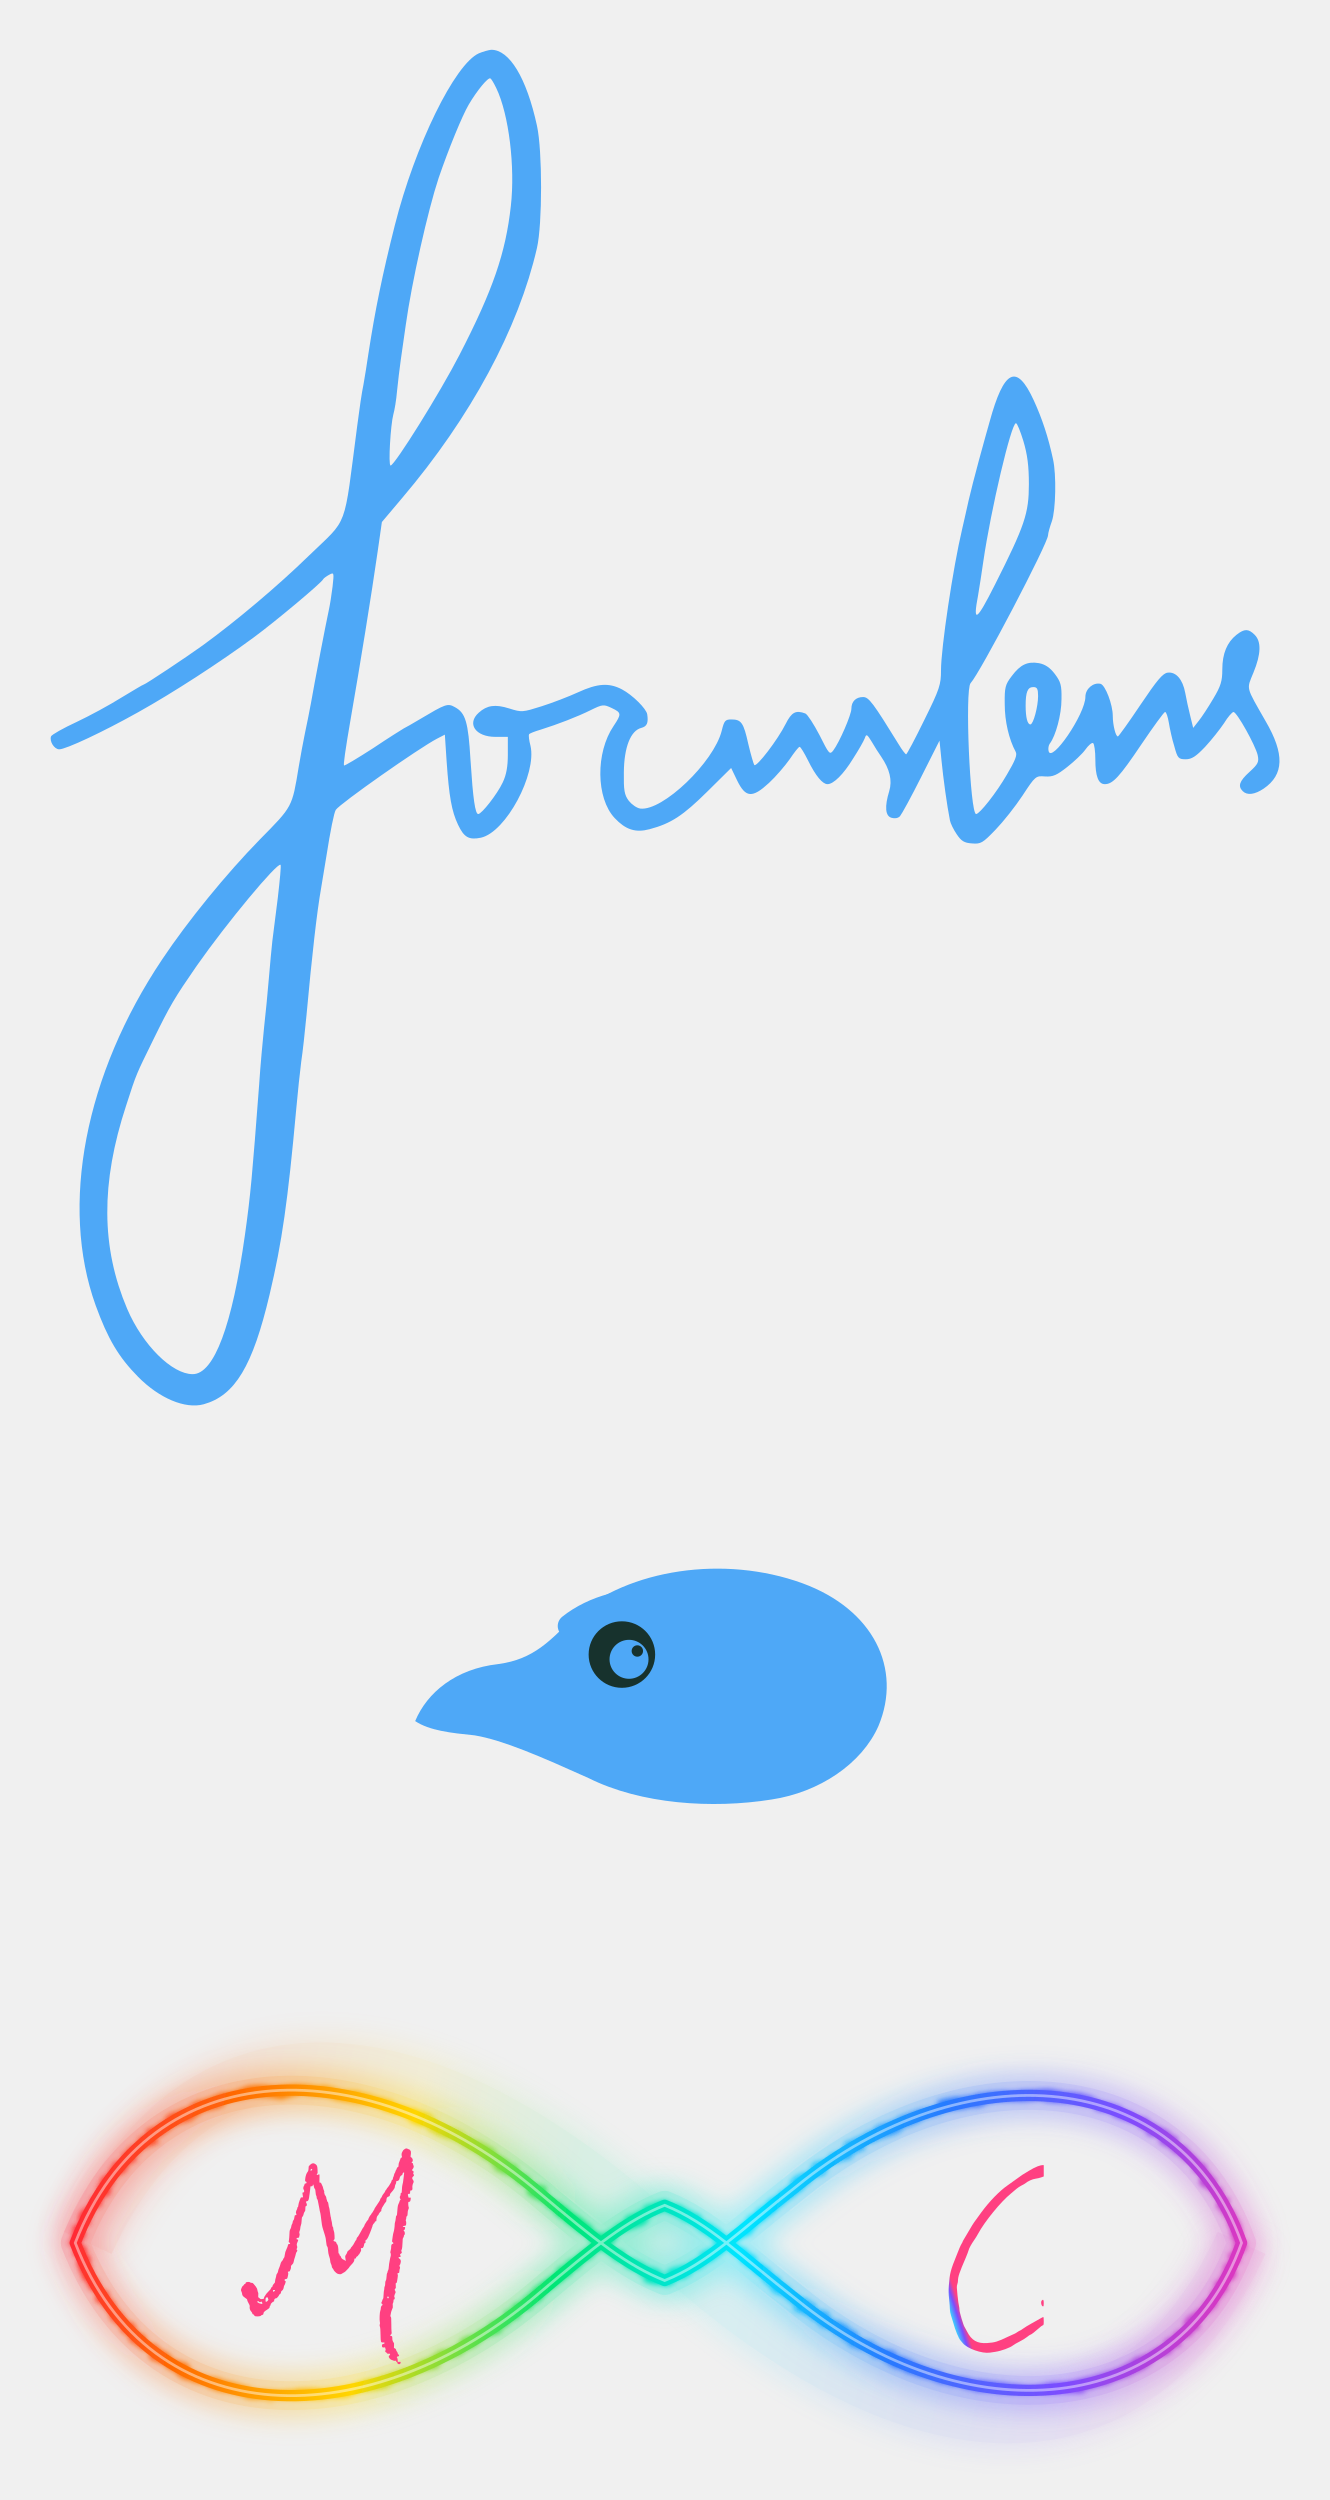
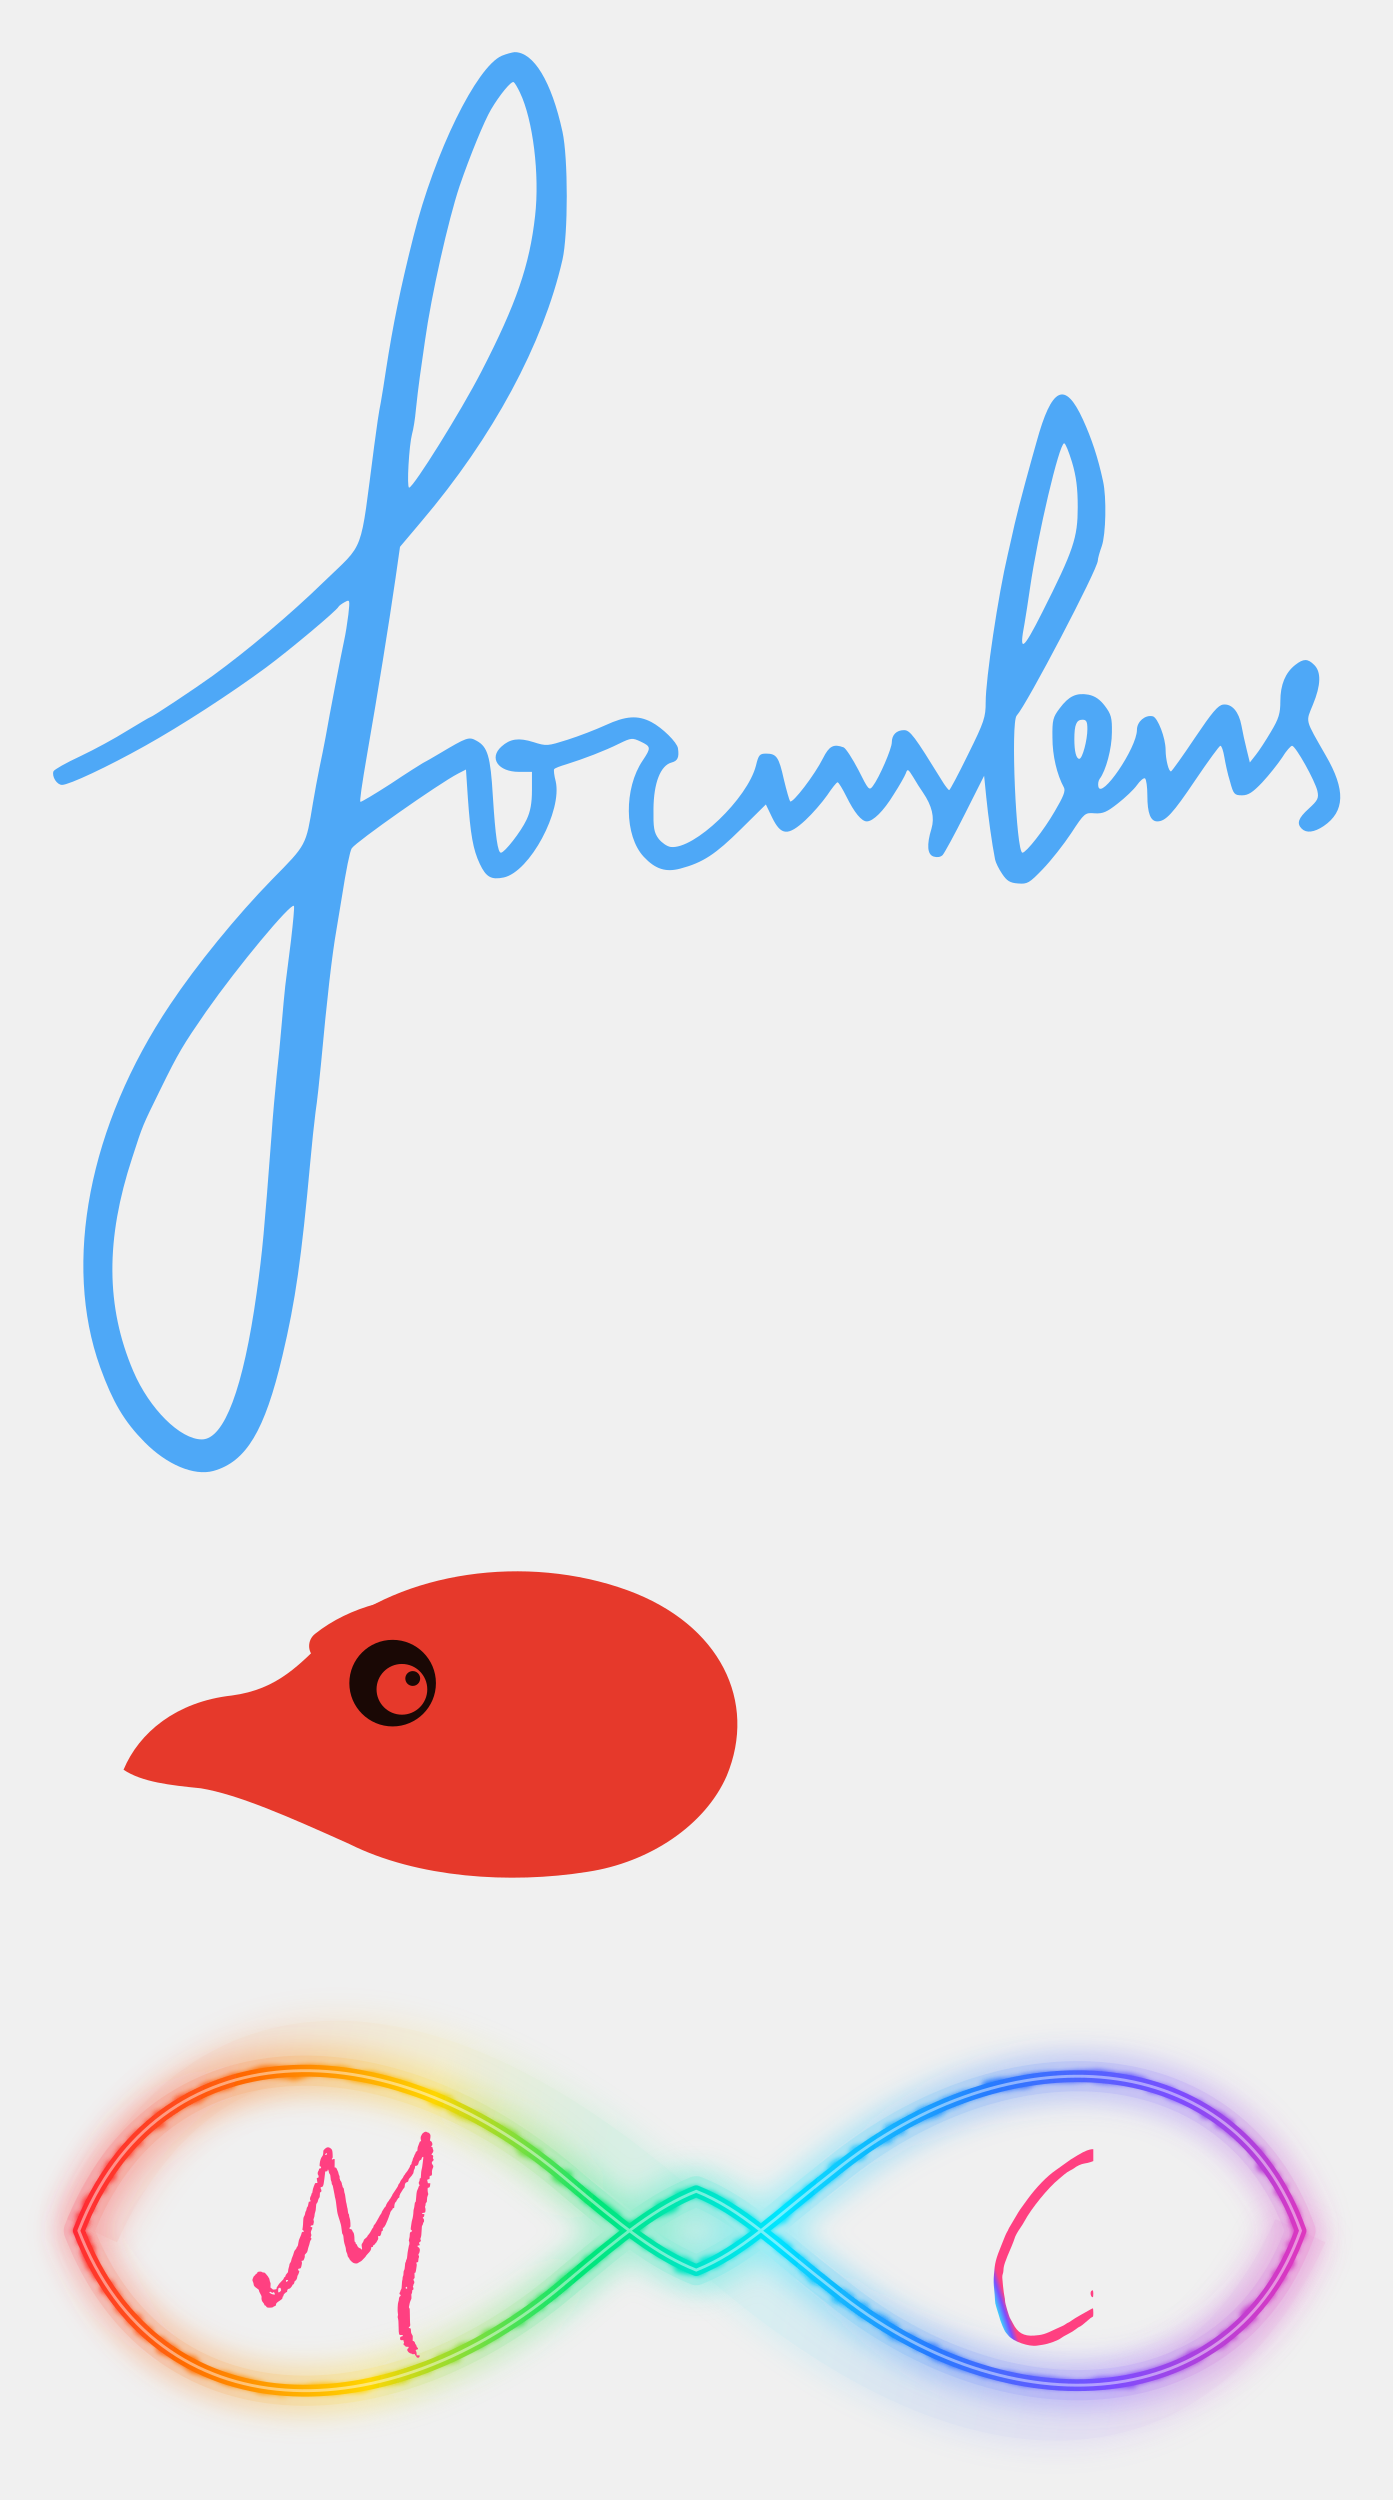
- <svg xmlns="http://www.w3.org/2000/svg" viewBox="0 0 534 1004.247">
+ <svg xmlns="http://www.w3.org/2000/svg" viewBox="0 0 534 958.724">
  <g transform="translate(0,585) scale(0.1,-0.1)" fill="#4EA8F7" stroke="none">
    <path d="M1924 5636 c-97 -43 -257 -370 -338 -691 -50 -198 -79 -340 -106 -515 -6 -41 -15 -97 -20 -125 -6 -27 -17 -102 -25 -165 -56 -426 -33 -366 -194 -522 -123 -120 -290 -261 -426 -360 -65 -47 -232 -158 -238 -158 -3 0 -42 -24 -89 -52 -46 -29 -127 -73 -180 -98 -54 -25 -100 -51 -103 -58 -7 -20 13 -52 33 -52 27 0 176 70 317 149 140 78 328 200 465 301 88 65 272 219 278 233 2 4 13 12 24 18 20 11 20 9 14 -47 -4 -33 -11 -77 -16 -99 -11 -50 -57 -289 -71 -370 -6 -33 -17 -87 -24 -120 -7 -33 -18 -94 -25 -135 -27 -164 -24 -158 -156 -292 -135 -138 -290 -328 -392 -481 -311 -464 -412 -989 -268 -1390 49 -135 92 -208 171 -288 85 -86 189 -130 263 -110 126 35 197 153 265 441 50 211 73 373 107 745 6 66 15 152 20 190 6 39 15 122 21 185 23 250 42 416 59 513 6 34 15 91 21 127 16 103 31 177 38 187 18 26 334 248 407 286 l31 16 7 -106 c10 -143 20 -201 46 -256 24 -51 44 -62 92 -52 100 22 225 256 199 369 -6 22 -8 43 -6 46 2 4 23 12 47 19 67 21 148 52 202 79 47 23 51 23 83 8 40 -19 40 -24 8 -72 -73 -107 -71 -290 4 -370 44 -47 84 -60 140 -45 87 23 135 55 232 151 l96 95 24 -50 c34 -70 61 -72 128 -10 27 25 64 68 83 95 18 27 36 50 40 50 4 0 19 -25 34 -55 30 -61 58 -95 78 -95 24 0 64 39 103 103 22 34 43 71 47 82 6 18 9 16 28 -15 11 -19 28 -46 38 -60 34 -50 45 -95 32 -138 -19 -62 -16 -100 9 -107 13 -4 26 -2 34 6 7 8 46 79 86 159 l73 145 8 -80 c7 -71 22 -181 34 -241 2 -11 14 -36 27 -55 18 -27 30 -35 61 -37 36 -3 43 1 95 55 31 32 80 94 109 138 51 78 53 79 90 76 32 -2 47 5 89 38 28 22 61 53 73 70 12 17 26 29 31 26 5 -4 9 -33 9 -66 0 -67 12 -99 38 -99 32 0 59 29 147 160 48 71 91 130 95 130 5 0 11 -19 15 -42 4 -24 13 -67 22 -95 13 -49 17 -53 46 -53 24 0 41 11 78 50 26 28 60 71 76 95 15 25 33 45 38 45 14 -1 88 -134 97 -173 6 -28 2 -36 -33 -68 -41 -37 -47 -57 -27 -77 18 -18 48 -14 84 10 82 56 85 139 8 271 -81 142 -77 126 -49 195 31 75 32 125 5 152 -25 25 -41 25 -73 0 -38 -30 -57 -76 -57 -139 0 -47 -6 -67 -36 -117 -20 -34 -46 -74 -59 -90 l-22 -28 -12 49 c-7 28 -16 69 -20 92 -10 54 -37 85 -70 81 -20 -2 -43 -30 -109 -128 -46 -69 -87 -126 -91 -128 -9 -3 -21 46 -21 82 0 46 -30 124 -49 129 -29 7 -61 -20 -61 -52 0 -69 -138 -271 -148 -217 -2 9 0 22 5 29 24 31 47 117 47 178 1 57 -3 70 -27 102 -19 25 -38 38 -63 43 -46 8 -75 -5 -110 -52 -26 -34 -29 -45 -28 -113 0 -69 17 -141 44 -191 7 -13 -2 -35 -35 -91 -42 -73 -110 -159 -124 -159 -24 0 -46 500 -22 526 37 39 311 562 311 594 0 8 7 33 15 55 16 45 19 188 5 250 -19 89 -44 164 -77 236 -69 151 -120 126 -178 -86 -8 -27 -27 -97 -43 -155 -16 -58 -34 -130 -41 -160 -7 -30 -18 -82 -26 -115 -37 -156 -85 -479 -85 -567 0 -58 -5 -75 -67 -200 -37 -76 -70 -138 -73 -138 -3 0 -17 18 -30 40 -103 167 -120 190 -143 190 -29 0 -47 -18 -47 -47 0 -24 -48 -135 -73 -168 -14 -18 -17 -14 -55 62 -23 44 -48 83 -57 87 -38 14 -55 6 -79 -42 -32 -64 -117 -175 -126 -165 -3 4 -14 42 -24 84 -19 86 -28 99 -68 99 -25 0 -29 -5 -39 -46 -32 -126 -237 -323 -327 -312 -14 2 -34 16 -46 31 -18 24 -21 42 -20 115 1 100 27 167 70 178 23 6 29 20 24 54 -3 23 -60 79 -102 101 -52 27 -98 24 -176 -12 -37 -17 -102 -42 -146 -56 -76 -24 -80 -25 -130 -9 -57 18 -90 13 -123 -17 -49 -44 -13 -97 67 -97 l50 0 0 -70 c0 -50 -6 -83 -21 -114 -21 -45 -84 -126 -98 -126 -12 0 -21 60 -31 217 -9 153 -20 189 -62 212 -30 17 -37 14 -143 -49 -27 -16 -56 -33 -63 -36 -7 -4 -63 -39 -124 -80 -62 -40 -114 -71 -116 -69 -3 3 4 56 28 195 36 206 82 490 107 664 l17 119 81 96 c276 325 468 682 542 1005 22 96 22 391 0 491 -42 193 -111 306 -184 305 -10 -1 -32 -7 -49 -14z m70 -141 c50 -104 76 -316 58 -473 -21 -189 -72 -337 -206 -597 -78 -152 -261 -445 -277 -445 -10 0 0 164 11 205 5 17 12 59 15 95 4 36 10 92 15 125 5 33 14 96 20 140 24 172 89 461 132 590 40 117 95 251 121 295 33 56 78 111 87 105 4 -2 15 -21 24 -40z m2117 -1417 c16 -54 22 -99 22 -173 0 -117 -16 -165 -136 -403 -75 -149 -90 -158 -68 -43 5 31 15 92 21 136 30 206 112 555 131 555 5 0 18 -33 30 -72z m59 -1024 c0 -42 -19 -114 -31 -114 -12 0 -19 29 -19 75 0 56 8 75 31 75 15 0 19 -7 19 -36z m-3054 -810 c-9 -71 -19 -149 -22 -174 -3 -25 -9 -92 -14 -150 -5 -58 -13 -145 -19 -195 -5 -49 -15 -154 -20 -232 -28 -367 -34 -439 -57 -603 -51 -364 -124 -560 -210 -560 -83 0 -201 117 -263 262 -105 247 -107 505 -4 818 42 130 39 121 107 260 71 145 87 171 176 300 121 173 325 418 337 406 3 -2 -3 -62 -11 -132z" />
  </g>
-   <g transform="translate(162.0,615.0) scale(0.9545)">
-     <path d="     M 5 80     C 10 68, 22 58, 40 56     C 55 54, 62 46, 72 36     C 95 16, 135 10, 168 22     C 198 33, 210 58, 200 82     C 193 98, 175 110, 155 113     C 130 117, 100 115, 78 104     C 58 95, 42 88, 30 86     C 20 85, 11 84, 5 80     Z   " fill="#4EA8F7" />
-     <path d="M 70 40 C 80 32, 95 28, 108 30" fill="none" stroke="#4EA8F7" stroke-width="10" stroke-linecap="round" />
-     <circle cx="92" cy="52" r="14" fill="#17322D" />
-     <circle cx="95" cy="54" r="8.2" fill="#4EA8F7" />
-     <circle cx="98.5" cy="50.5" r="2.4" fill="#17322D" />
+   <g transform="translate(41.4415,583.7849) scale(1.186181)">
+     <path d="M 5 80     C 10 68, 22 58, 40 56     C 55 54, 62 46, 72 36     C 95 16, 135 10, 168 22     C 198 33, 210 58, 200 82     C 193 98, 175 110, 155 113     C 130 117, 100 115, 78 104     C 58 95, 42 88, 30 86     C 20 85, 11 84, 5 80     Z" fill="#E6392B" />
+     <path d="M 70 40 C 80 32, 95 28, 108 30" fill="none" stroke="#E6392B" stroke-width="10" stroke-linecap="round" />
+     <circle cx="92" cy="52" r="14" fill="#1A0805" />
+     <circle cx="95" cy="54" r="8.2" fill="#E6392B" />
+     <circle cx="98.5" cy="50.5" r="2.4" fill="#1A0805" />
  </g>
-   <g transform="translate(-35.2642,769.9925) scale(0.503774)">
+   <g transform="translate(-35.2642,724.4691) scale(0.503774)">
    <defs>
      <linearGradient id="infinityGradient" x1="120" y1="150" x2="1080" y2="370" gradientUnits="userSpaceOnUse">
        <stop offset="0%" stop-color="#ff1744" />
        <stop offset="14%" stop-color="#ff6d00" />
        <stop offset="28%" stop-color="#ffd600" />
        <stop offset="42%" stop-color="#00e676" />
        <stop offset="56%" stop-color="#00e5ff" />
        <stop offset="70%" stop-color="#2979ff" />
        <stop offset="84%" stop-color="#7c4dff" />
        <stop offset="100%" stop-color="#ff2fa8" />
      </linearGradient>
      <linearGradient id="letterGradient" x1="300" y1="160" x2="900" y2="350" gradientUnits="userSpaceOnUse">
        <stop offset="0%" stop-color="#ff5252" />
        <stop offset="22%" stop-color="#ffd740" />
        <stop offset="45%" stop-color="#69f0ae" />
        <stop offset="68%" stop-color="#40c4ff" />
        <stop offset="85%" stop-color="#7c4dff" />
        <stop offset="100%" stop-color="#ff4081" />
      </linearGradient>
      <filter id="strongGlow" x="-200%" y="-200%" width="500%" height="500%">
        <feGaussianBlur stdDeviation="12" result="blur" />
        <feMerge>
          <feMergeNode in="blur" />
          <feMergeNode in="blur" />
          <feMergeNode in="SourceGraphic" />
        </feMerge>
      </filter>
      <filter id="cometTexture" x="-50%" y="-100%" width="200%" height="300%">
        <feTurbulence type="fractalNoise" baseFrequency=".025 .18" numOctaves="3" seed="17" result="noise" />
        <feDisplacementMap in="SourceGraphic" in2="noise" scale="8" xChannelSelector="R" yChannelSelector="B" result="distorted" />
        <feGaussianBlur in="distorted" stdDeviation="2" result="soft" />
        <feMerge>
          <feMergeNode in="soft" />
          <feMergeNode in="SourceGraphic" />
        </feMerge>
      </filter>
    </defs>
    <path d="       M 140 260       C 230 65, 410 85, 600 260       C 790 435, 970 455, 1060 260       " fill="none" stroke="url(#infinityGradient)" stroke-width="42" opacity=".10" filter="url(#strongGlow)" />
    <path d="       M 130 260       C 190 105, 365 105, 500 220       C 545 258, 570 278, 600 290       C 635 276, 660 250, 705 215       C 840 105, 1010 120, 1060 260       C 1010 400, 840 415, 705 305       C 660 270, 635 244, 600 230       C 570 242, 545 262, 500 300       C 365 415, 190 415, 130 260       " fill="none" stroke="url(#infinityGradient)" stroke-width="23" opacity=".30" stroke-linecap="round" stroke-linejoin="round" filter="url(#strongGlow)" />
    <path d="       M 130 260       C 190 105, 365 105, 500 220       C 545 258, 570 278, 600 290       C 635 276, 660 250, 705 215       C 840 105, 1010 120, 1060 260       C 1010 400, 840 415, 705 305       C 660 270, 635 244, 600 230       C 570 242, 545 262, 500 300       C 365 415, 190 415, 130 260       " fill="none" stroke="url(#infinityGradient)" stroke-width="9" stroke-linecap="round" stroke-linejoin="round" filter="url(#cometTexture)" />
    <path d="       M 130 260       C 190 105, 365 105, 500 220       C 545 258, 570 278, 600 290       C 635 276, 660 250, 705 215       C 840 105, 1010 120, 1060 260       C 1010 400, 840 415, 705 305       C 660 270, 635 244, 600 230       C 570 242, 545 262, 500 300       C 365 415, 190 415, 130 260       " fill="none" stroke="#ffffff" stroke-opacity=".45" stroke-width="2.2" stroke-linecap="round" />
    <g transform="translate(233.0,160.0) scale(0.2367)">
      <g transform="translate(0,845) scale(0.1,-0.1)" fill="url(#letterGradient)" stroke="none">
        <path d="M6733 7377 c-23 -18 -42 -35 -42 -40 -1 -4 -13 -26 -27 -49 -27 -42       -30 -99 -9 -165 6 -19 4 -23 -16 -23 -21 0 -27 -9 -43 -62 -11 -35 -28 -80       -38 -100 -11 -22 -18 -59 -18 -92 0 -50 -3 -56 -27 -68 -18 -9 -29 -24 -34       -46 -4 -18 -13 -41 -22 -50 -8 -9 -18 -31 -22 -49 -3 -18 -14 -42 -24 -55 -10       -13 -21 -43 -25 -67 -4 -24 -13 -53 -21 -64 -8 -12 -15 -36 -15 -53 0 -23 -7       -36 -25 -48 -16 -10 -25 -26 -25 -42 0 -14 -11 -40 -24 -57 -13 -18 -31 -48       -40 -68 -9 -19 -34 -55 -56 -79 -22 -24 -40 -49 -40 -55 0 -6 -11 -22 -24 -34       -13 -12 -26 -34 -29 -49 -3 -15 -26 -50 -50 -77 -25 -28 -50 -68 -55 -89 -6       -21 -22 -48 -36 -61 -14 -13 -26 -35 -26 -48 0 -13 -18 -48 -39 -78 -22 -30       -54 -79 -72 -109 -18 -30 -43 -68 -56 -83 -13 -16 -23 -35 -23 -43 0 -8 -16       -37 -35 -64 -19 -27 -35 -54 -35 -60 0 -5 -4 -10 -9 -10 -5 0 -14 -13 -21 -29       -6 -16 -22 -39 -36 -52 -13 -12 -24 -27 -24 -32 0 -5 -9 -22 -20 -37 -11 -16       -23 -43 -26 -60 -4 -17 -16 -37 -26 -43 -11 -7 -26 -25 -34 -42 -8 -16 -27       -48 -44 -70 -16 -22 -29 -50 -30 -62 0 -11 -16 -40 -35 -63 -19 -23 -35 -47       -35 -52 0 -6 -14 -34 -32 -62 -17 -28 -49 -85 -71 -126 -21 -41 -50 -83 -63       -93 -13 -10 -24 -27 -24 -37 0 -24 -21 -70 -31 -70 -4 0 -26 -37 -48 -82 -22       -47 -58 -100 -80 -123 -23 -21 -41 -47 -41 -56 0 -9 -15 -28 -32 -42 -61 -46       -88 -76 -88 -97 0 -11 -16 -45 -36 -75 -39 -58 -37 -46 -18 -175 5 -33 3 -40       -10 -40 -9 0 -16 6 -16 14 0 8 -12 17 -27 21 -48 12 -91 52 -103 96 -7 27 -18       43 -31 46 -13 4 -19 14 -19 35 0 20 -6 31 -18 35 -15 3 -18 15 -18 61 0 131       -16 225 -42 251 -14 14 -28 39 -31 56 -6 26 -13 31 -49 39 -47 11 -56 34 -22       63 17 15 19 26 13 132 -4 81 -11 129 -24 160 -11 24 -19 63 -19 86 0 27 -5 45       -14 48 -8 3 -16 28 -20 59 -11 96 -17 133 -26 153 -5 11 -11 43 -14 72 -3 28       -9 60 -15 70 -5 10 -16 81 -25 157 -9 77 -20 142 -25 145 -7 6 -14 36 -28 139       -4 27 -12 46 -24 53 -12 6 -19 21 -19 39 0 16 -4 32 -10 35 -5 3 -10 19 -10       34 0 35 -23 93 -44 111 -9 7 -16 23 -16 36 0 12 -5 26 -10 29 -6 4 -8 21 -4       39 4 23 0 44 -15 72 -12 21 -21 50 -21 64 0 22 -11 48 -64 160 -7 15 -22 26       -37 28 l-25 3 2 134 1 135 -26 0 c-15 0 -32 -5 -39 -12 -9 -9 -15 -9 -24 0 -9       9 -7 17 9 34 19 21 20 31 14 138 -7 130 -15 149 -79 194 -58 40 -111 31 -175       -31 -42 -40 -47 -49 -46 -86 1 -63 -11 -120 -30 -142 -46 -53 -77 -146 -88       -262 -5 -61 -5 -62 21 -69 20 -5 26 -12 26 -34 0 -25 -4 -29 -32 -32 -28 -3       -33 -7 -36 -33 -2 -16 -12 -41 -23 -56 -23 -33 -25 -101 -4 -119 8 -7 15 -29       15 -50 0 -34 -3 -38 -31 -44 -30 -6 -31 -8 -25 -43 4 -21 9 -57 12 -80 l6 -43       -36 0 c-26 0 -38 -5 -43 -17 -3 -10 -21 -54 -39 -98 -19 -48 -35 -107 -39       -147 -5 -49 -11 -68 -21 -68 -9 0 -14 -11 -14 -30 0 -17 -9 -43 -19 -58 -24       -32 -38 -116 -22 -126 6 -4 11 -18 11 -32 0 -20 -5 -24 -29 -24 -27 0 -29 -3       -34 -42 -8 -69 -25 -122 -43 -135 -10 -7 -18 -31 -21 -60 -3 -26 -13 -57 -23       -68 -10 -11 -20 -41 -22 -66 -3 -25 -12 -58 -21 -75 -9 -16 -22 -40 -28 -54       -7 -14 -14 -73 -15 -135 -1 -60 -8 -146 -14 -189 l-12 -80 26 -21 c34 -27 33       -45 -4 -45 -32 0 -43 -14 -53 -68 -4 -18 -24 -70 -46 -116 -31 -64 -43 -104       -52 -175 -10 -75 -17 -98 -35 -117 -13 -12 -24 -32 -24 -43 0 -11 -16 -36 -35       -55 -19 -19 -37 -47 -41 -63 -13 -54 -54 -176 -64 -187 -8 -11 -19 -47 -37       -126 -3 -14 -17 -38 -29 -53 -14 -17 -24 -42 -24 -61 0 -17 -9 -57 -20 -89       -11 -31 -20 -77 -20 -103 0 -38 -5 -51 -29 -73 -31 -29 -61 -81 -61 -106 0 -8       -11 -20 -25 -25 -18 -7 -25 -17 -25 -35 0 -19 -21 -46 -80 -103 -46 -44 -89       -95 -102 -122 -12 -25 -28 -49 -35 -53 -7 -4 -13 -21 -13 -37 0 -35 -3 -37       -67 -46 -47 -6 -53 -4 -83 25 -18 17 -37 31 -43 31 -6 0 -7 28 -3 75 5 58 3       80 -8 97 -8 13 -18 47 -22 75 -3 29 -13 58 -20 64 -8 6 -14 16 -14 21 0 10       -19 35 -87 116 -30 36 -41 42 -73 42 -21 0 -43 7 -50 15 -13 16 -65 20 -118 9       -24 -5 -32 -12 -34 -33 -2 -18 -10 -27 -26 -29 -13 -2 -27 -14 -32 -28 -5 -13       -20 -29 -32 -35 -15 -6 -31 -31 -45 -68 -28 -71 -28 -78 -3 -132 11 -24 20       -57 20 -72 0 -47 31 -86 103 -133 55 -36 67 -48 68 -71 0 -16 14 -50 30 -78       49 -84 60 -114 54 -148 -10 -53 11 -124 49 -161 18 -19 36 -48 39 -65 5 -22       12 -31 26 -31 12 0 27 -12 35 -29 19 -36 32 -41 116 -41 65 0 120 14 120 31 0       4 12 10 27 14 41 10 53 24 53 59 0 33 31 65 120 121 74 48 90 65 90 102 0 23       5 33 15 33 10 0 15 10 15 30 0 18 9 38 23 50 12 12 31 30 42 40 12 11 28 20       38 20 13 0 17 9 17 39 0 42 28 71 72 71 22 1 98 95 98 121 0 5 4 9 10 9 20 0       50 45 50 74 0 24 8 36 33 52 33 22 55 67 64 137 3 20 9 37 13 37 8 0 50 109       50 132 0 9 -9 18 -21 21 -16 4 -20 12 -17 34 3 24 8 28 40 31 47 4 51 11 72       109 13 61 15 87 7 102 -17 32 -13 41 19 41 20 0 33 6 37 18 3 9 15 37 26 61       13 30 17 56 13 79 -5 31 -1 39 38 76 33 31 45 51 50 84 6 40 33 138 58 207 5       17 13 49 18 73 4 23 17 53 28 65 26 27 28 55 6 71 -14 11 -14 15 2 49 15 31       16 43 6 70 -18 49 -15 79 13 139 32 69 32 88 0 88 -33 0 -45 28 -20 46 10 8       31 14 47 14 22 0 28 5 28 22 0 12 5 36 12 54 9 26 9 41 -1 71 -11 33 -10 44 8       86 12 27 21 68 21 92 0 25 9 67 20 95 14 36 22 84 25 158 5 96 7 108 30 132       14 15 28 44 32 66 6 42 36 109 53 119 5 3 10 41 10 85 0 75 1 78 25 84 31 8       35 61 9 106 -22 36 -12 60 24 60 33 0 56 40 67 120 4 25 13 90 21 145 9 55 18       130 20 167 l6 67 36 3 c32 3 37 7 40 31 6 50 30 31 37 -30 5 -40 15 -66 30       -83 19 -21 24 -41 30 -122 5 -63 12 -102 21 -109 8 -7 14 -30 14 -55 0 -30 6       -50 19 -63 12 -12 22 -41 26 -78 4 -32 16 -90 26 -130 10 -39 21 -97 25 -130       3 -32 12 -76 20 -98 8 -22 18 -80 24 -130 5 -49 14 -121 20 -160 6 -38 15       -101 19 -140 5 -38 23 -109 39 -156 17 -47 38 -115 47 -150 9 -35 22 -82 30       -104 7 -22 19 -93 25 -159 10 -114 19 -146 45 -173 7 -6 15 -58 19 -118 5 -63       15 -129 27 -163 31 -87 49 -163 49 -208 0 -24 10 -60 25 -88 14 -26 25 -62 25       -81 0 -24 9 -45 30 -68 17 -19 30 -40 30 -47 0 -20 79 -103 122 -127 42 -24       131 -32 143 -13 3 5 30 21 59 35 29 14 62 35 74 47 11 13 46 48 76 78 31 30       56 60 56 67 0 6 28 40 61 75 82 84 109 128 109 178 0 38 2 40 30 40 26 0 30 4       30 28 0 22 7 30 30 39 17 6 34 23 40 37 5 15 17 29 25 32 8 4 15 11 15 18 0 6       14 31 31 56 27 39 30 51 25 93 l-5 47 34 0 c31 0 36 4 55 46 11 26 20 61 20       79 0 25 6 34 26 44 24 11 26 15 20 52 -6 36 -4 41 14 46 23 6 80 97 100 159 7       21 25 64 41 95 15 31 33 79 40 105 6 27 18 59 25 71 8 12 14 33 14 45 0 25 45       98 60 98 4 0 11 13 15 29 5 23 13 31 33 33 25 3 27 6 27 53 1 67 23 131 52       150 12 9 23 24 23 34 0 10 9 26 20 36 11 10 20 24 20 32 0 7 11 18 25 23 21 8       25 16 25 49 0 22 5 43 10 46 6 3 10 13 10 22 0 8 12 32 28 52 15 20 36 54 47       76 10 22 32 52 47 67 21 20 28 36 28 65 0 69 24 117 61 125 38 7 59 31 59 66       0 25 27 63 93 133 20 22 37 46 37 53 0 8 6 16 14 19 9 3 17 29 21 66 4 35 15       71 26 85 12 15 19 40 19 65 0 39 1 41 30 41 42 0 76 36 85 90 9 53 39 96 71       104 16 4 24 14 24 29 0 29 27 67 47 67 13 0 15 -8 8 -52 -4 -29 -11 -89 -16       -133 -12 -116 -25 -194 -40 -240 -7 -22 -14 -91 -16 -152 -4 -104 -6 -113 -24       -113 -16 0 -19 -7 -19 -42 0 -24 -7 -52 -15 -62 -20 -26 -19 -61 3 -98 16 -28       16 -30 0 -39 -10 -6 -18 -16 -18 -23 0 -14 -33 -96 -51 -130 -13 -23 -30 -151       -36 -271 -4 -72 -8 -92 -23 -102 -14 -10 -20 -32 -25 -95 -4 -46 -13 -98 -21       -117 -8 -18 -14 -59 -14 -90 0 -72 -24 -227 -41 -266 -7 -16 -18 -73 -25 -125       -7 -52 -15 -115 -20 -139 -7 -41 -5 -46 21 -67 24 -19 27 -25 16 -38 -8 -9       -20 -16 -27 -16 -26 0 -45 -46 -43 -102 1 -29 -4 -71 -11 -93 -19 -63 -23       -102 -11 -109 13 -9 15 -108 2 -121 -5 -6 -11 -30 -14 -55 -3 -25 -13 -76 -22       -115 -9 -38 -19 -115 -23 -170 -5 -71 -12 -107 -24 -125 -10 -13 -18 -36 -18       -51 0 -15 -6 -32 -14 -38 -9 -8 -16 -47 -20 -120 -6 -81 -12 -115 -27 -137       -14 -22 -19 -47 -19 -100 0 -46 -5 -77 -15 -90 -8 -10 -15 -41 -15 -67 0 -27       -4 -56 -9 -66 -5 -9 -12 -74 -15 -144 -4 -107 -8 -132 -26 -156 -11 -16 -20       -38 -20 -48 0 -11 -7 -28 -15 -39 -21 -28 -19 -65 5 -71 26 -7 27 -49 1 -56       -21 -5 -41 -60 -41 -115 0 -18 -7 -46 -15 -62 -21 -40 -33 -310 -16 -375 9       -36 9 -54 -1 -81 -10 -28 -9 -42 5 -86 13 -41 17 -104 20 -271 5 -254 7 -261       87 -255 39 3 45 0 48 -18 2 -17 -4 -23 -29 -28 -46 -9 -59 -23 -59 -66 0 -49       19 -64 70 -56 35 5 40 4 40 -13 0 -11 5 -32 12 -46 9 -19 9 -28 0 -37 -21 -21       -14 -58 12 -68 14 -5 30 -19 36 -30 10 -18 19 -21 58 -18 44 3 47 2 47 -22 0       -16 -8 -28 -22 -35 -26 -11 -31 -55 -10 -77 7 -7 16 -20 19 -29 7 -19 80 -59       108 -59 11 0 20 -5 20 -11 0 -8 15 -9 45 -5 43 7 45 6 45 -18 0 -19 5 -26 20       -26 15 0 20 -7 20 -25 0 -27 25 -45 64 -45 27 0 46 25 46 60 0 19 -5 21 -47       18 l-48 -3 -3 60 c-2 36 -9 66 -19 77 -22 25 -10 46 29 50 43 4 50 37 14 66       -15 12 -26 30 -26 44 0 14 -11 37 -25 52 -14 15 -25 37 -25 50 0 26 -38 66       -63 66 -14 0 -16 10 -10 80 5 68 3 83 -13 107 -32 47 -44 83 -44 132 0 74 -8       91 -41 91 -34 0 -42 35 -10 45 24 7 35 53 25 97 -4 18 -7 135 -8 259 -1 201       -3 229 -19 246 -18 21 -18 17 13 158 6 28 23 73 36 102 23 46 25 59 19 117 -6       51 -4 69 9 87 9 14 16 44 16 71 0 41 3 48 20 48 24 0 28 52 8 96 -10 22 -10       28 0 32 6 2 12 16 12 32 0 15 7 33 15 40 19 16 19 69 0 94 -21 27 -19 50 6 72       20 17 21 26 15 102 -5 68 -4 82 8 82 20 0 29 17 37 70 4 25 12 80 19 123 10       64 10 83 0 103 -16 28 -7 41 30 46 23 3 25 7 28 68 2 36 7 69 13 75 12 12 12       62 -1 70 -15 9 -12 51 5 65 8 7 15 19 15 28 0 9 5 29 11 46 17 47 -3 112 -41       131 -44 23 -41 55 5 55 30 0 35 3 35 24 0 14 -4 28 -10 31 -20 13 -10 45 20       60 32 17 38 42 18 74 -9 15 -9 26 2 48 20 41 32 132 35 266 2 103 6 123 24       148 11 15 21 41 21 58 0 16 6 31 15 35 25 9 21 108 -5 124 -26 16 -25 35 3 47       17 8 23 20 25 52 l3 42 -38 3 c-59 5 -51 32 12 38 42 4 50 9 56 30 11 41 10       107 -3 135 -9 21 -9 31 0 46 7 10 12 37 12 60 0 30 6 45 22 59 19 15 22 28 24       96 1 58 8 92 24 127 20 41 21 51 10 78 -7 16 -13 63 -14 102 -1 71 -1 72 26       75 37 4 48 22 55 86 l6 56 -42 0 c-37 0 -41 2 -41 25 0 13 -5 35 -11 49 -15       33 2 56 42 56 28 0 29 1 29 55 0 55 0 55 30 55 39 0 54 35 46 102 -6 44 9 116       34 160 17 30 11 65 -15 96 -35 42 -33 85 5 114 34 24 38 52 13 80 -14 16 -14       22 -3 43 17 32 0 75 -30 75 -28 0 -24 19 10 60 31 35 41 95 21 116 -5 5 -11       25 -13 44 -2 27 -8 36 -25 38 -28 4 -30 23 -3 40 39 24 18 122 -32 148 -26 13       -29 19 -23 42 4 15 9 55 12 90 4 57 2 67 -22 103 -17 24 -36 39 -49 39 -11 0       -30 7 -40 15 -30 23 -67 17 -113 -18z m-3103 -675 c0 -23 -19 -42 -42 -42 -22       0 -23 18 -1 42 21 23 43 23 43 0z m-1250 -4076 c0 -14 -41 -46 -60 -46 -5 0       -10 14 -10 30 0 28 3 30 35 30 23 0 35 -5 35 -14z m3824 -222 c12 -31 6 -44       -19 -44 -21 0 -25 5 -25 30 0 33 33 44 44 14z m-4064 -37 c0 -13 5 -28 11 -34       16 -16 -18 -69 -53 -84 -35 -14 -37 -13 -38 36 -2 81 8 105 46 105 29 0 34 -4       34 -23z m-300 -122 c0 -19 56 -21 63 -2 8 23 42 -8 45 -43 l3 -32 -47 7 c-94       14 -172 85 -94 85 20 0 30 -5 30 -15z" />
      </g>
    </g>
    <g transform="translate(807.7,187.5) scale(0.4024)">
      <g transform="translate(0,410) scale(0.1,-0.1)" fill="url(#letterGradient)" stroke="none">
        <path d="M2229 3816 c-37 -13 -116 -53 -175 -90 -60 -37 -118 -73 -129 -79       -10 -7 -69 -48 -130 -93 -60 -44 -133 -97 -162 -116 -156 -107 -358 -314 -519       -533 -141 -191 -168 -231 -219 -320 -29 -49 -75 -128 -103 -174 -29 -46 -52       -88 -52 -94 0 -5 -8 -21 -18 -35 -10 -15 -28 -54 -42 -87 -13 -33 -40 -100       -60 -150 -115 -281 -134 -354 -150 -584 -8 -105 -7 -167 5 -278 8 -78 15 -168       15 -199 0 -35 10 -86 24 -128 14 -39 34 -105 45 -146 36 -137 105 -305 142       -345 10 -11 30 -35 45 -53 89 -109 383 -212 538 -188 23 4 70 11 106 16 114       16 295 82 350 127 19 16 78 50 130 76 53 26 120 67 150 92 30 25 60 45 67 45       14 0 100 67 169 130 27 26 60 51 72 54 20 7 22 14 22 87 0 43 -4 79 -9 79 -5       0 -35 -15 -67 -34 -33 -19 -110 -62 -172 -97 -62 -34 -136 -80 -164 -101 -28       -21 -56 -38 -61 -38 -4 0 -28 -13 -52 -30 -24 -16 -46 -30 -50 -30 -3 0 -61       -26 -128 -58 -214 -103 -262 -117 -418 -128 -196 -14 -310 52 -399 229 -23 45       -46 87 -51 93 -20 25 -99 291 -99 334 0 25 -5 61 -10 80 -6 19 -19 114 -29       210 -16 151 -17 180 -5 215 8 22 14 54 14 70 0 84 28 166 155 460 26 61 50       126 55 145 8 39 58 129 113 207 21 28 54 83 75 121 129 242 453 639 652 799       36 29 85 71 110 93 25 22 70 51 100 66 30 14 64 34 75 43 47 41 142 84 200 91       33 4 84 16 112 26 l53 19 0 113 0 112 -27 0 c-16 0 -58 -11 -94 -24z M2312 1158 c-28 -28 -9 -118 25 -118 9 0 13 18 13 65 0 66 -10 81       -38 53z" />
      </g>
    </g>
  </g>
</svg>
